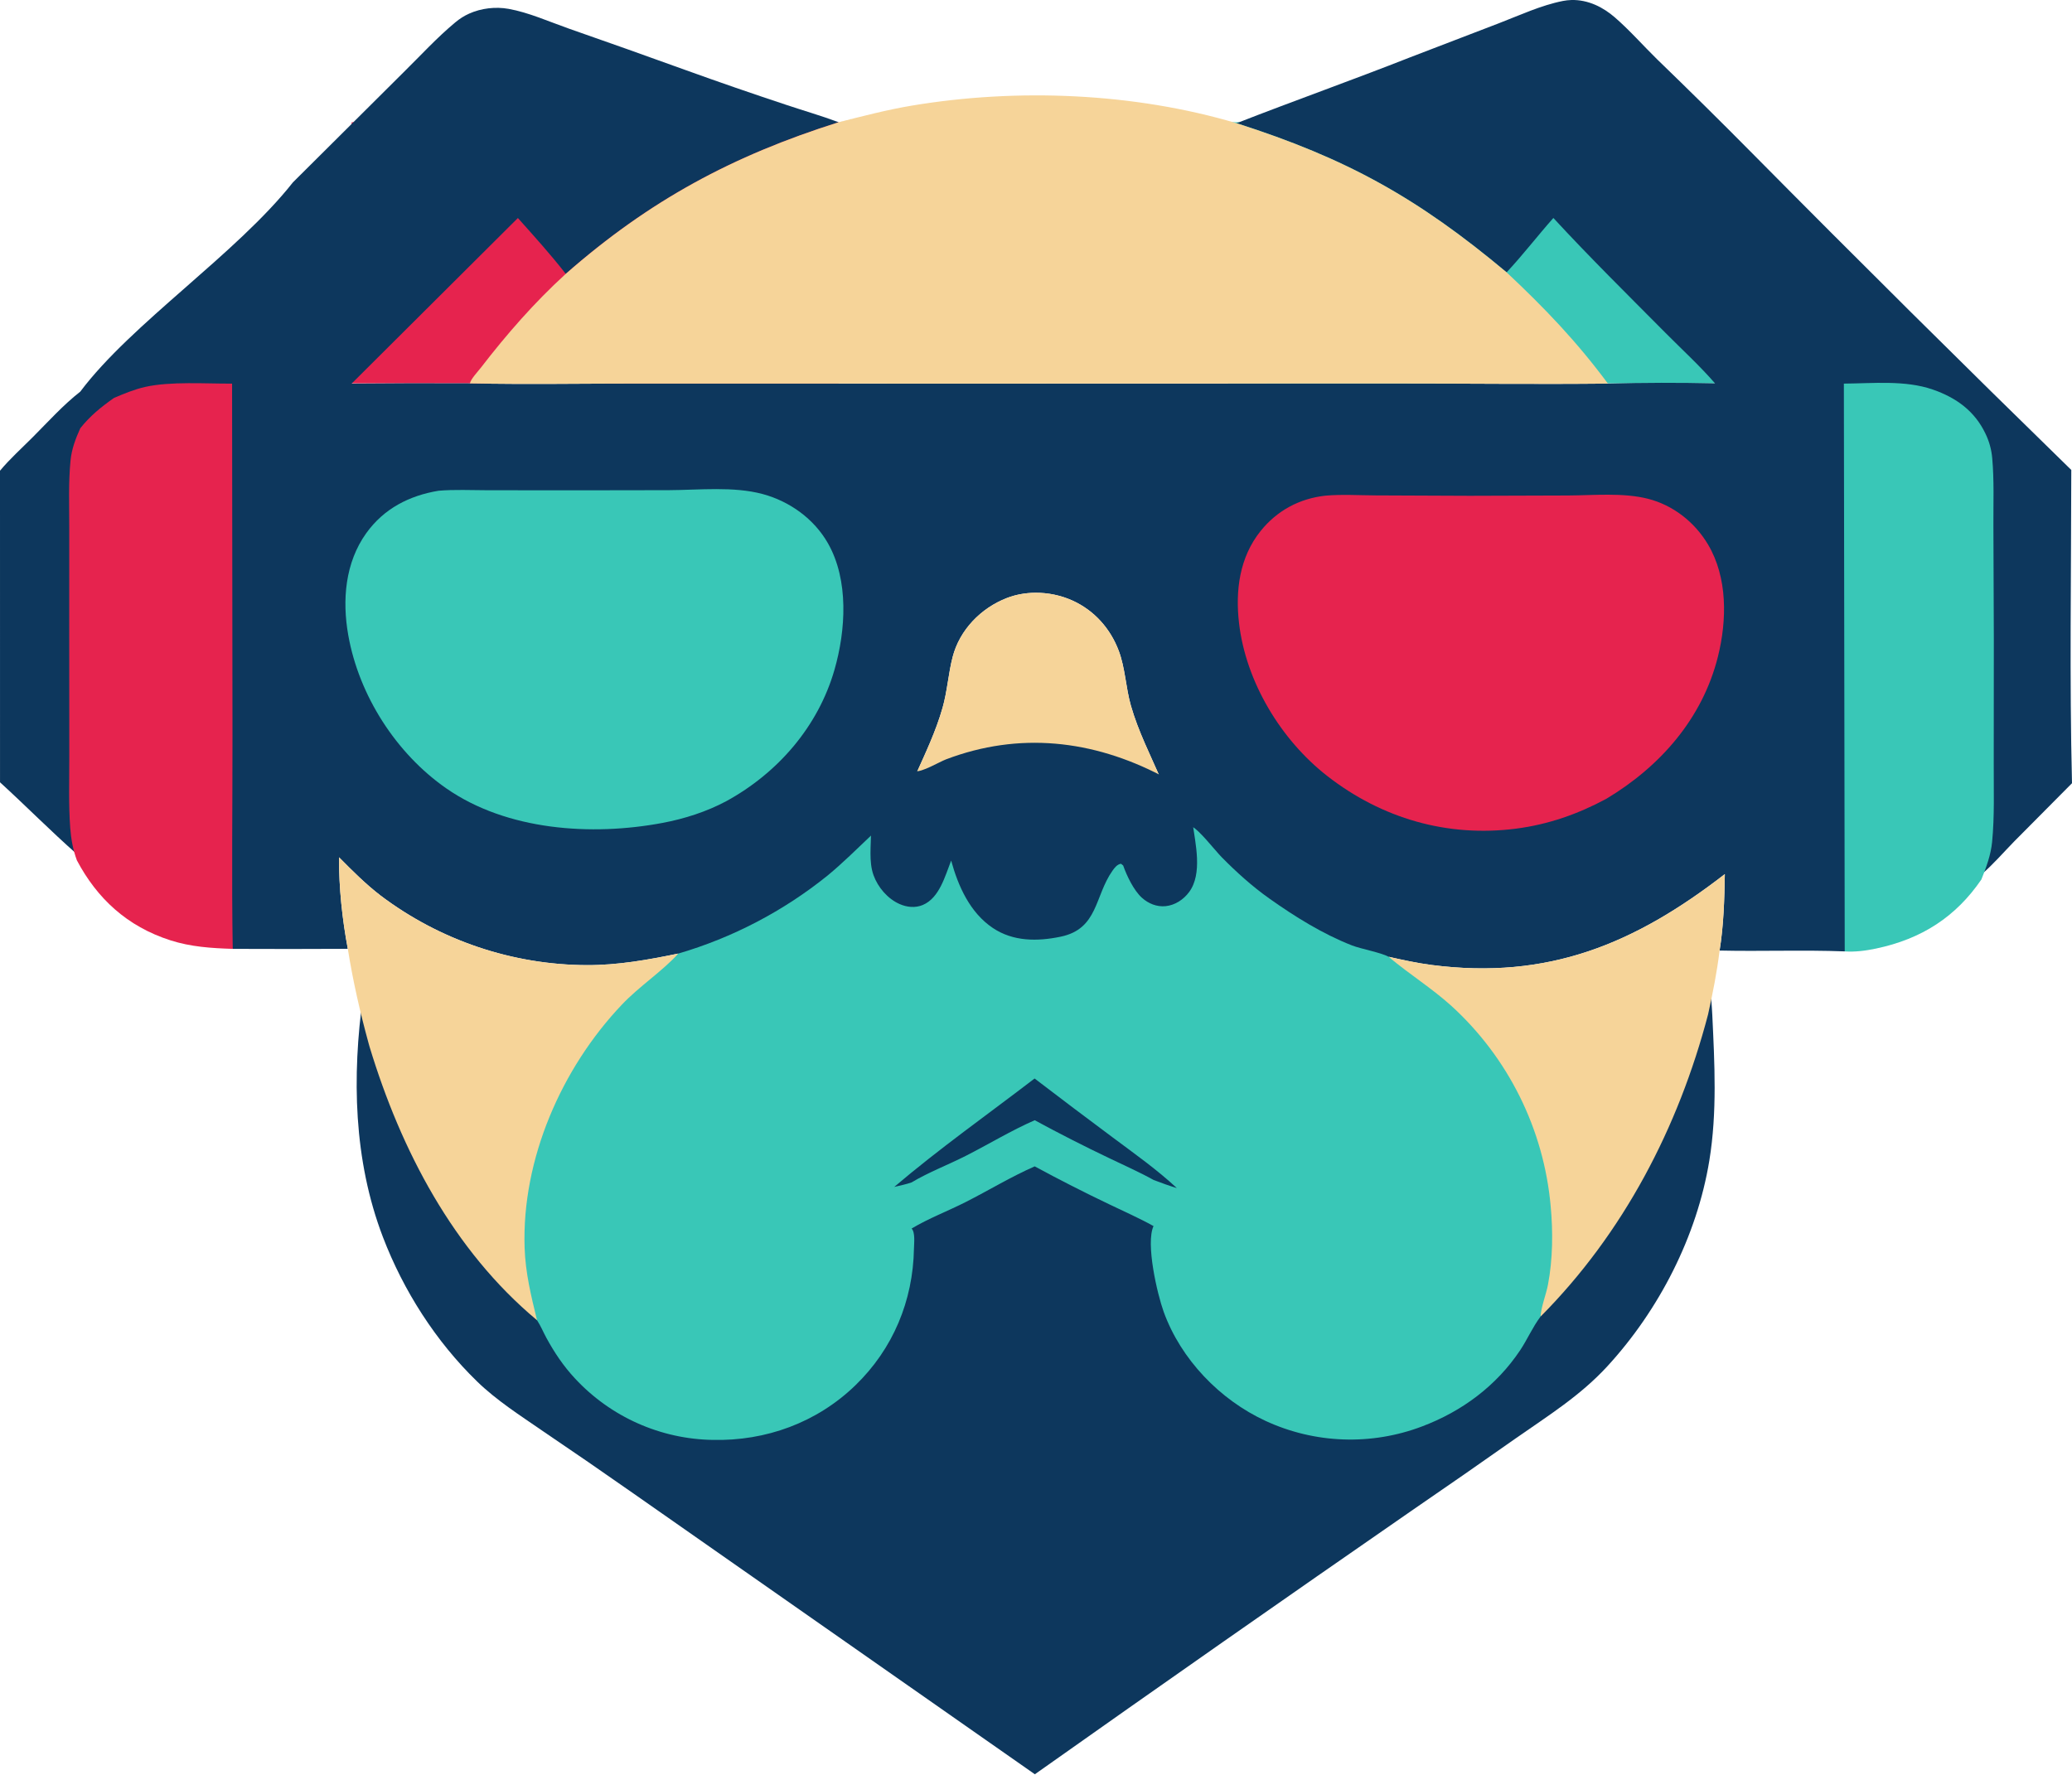
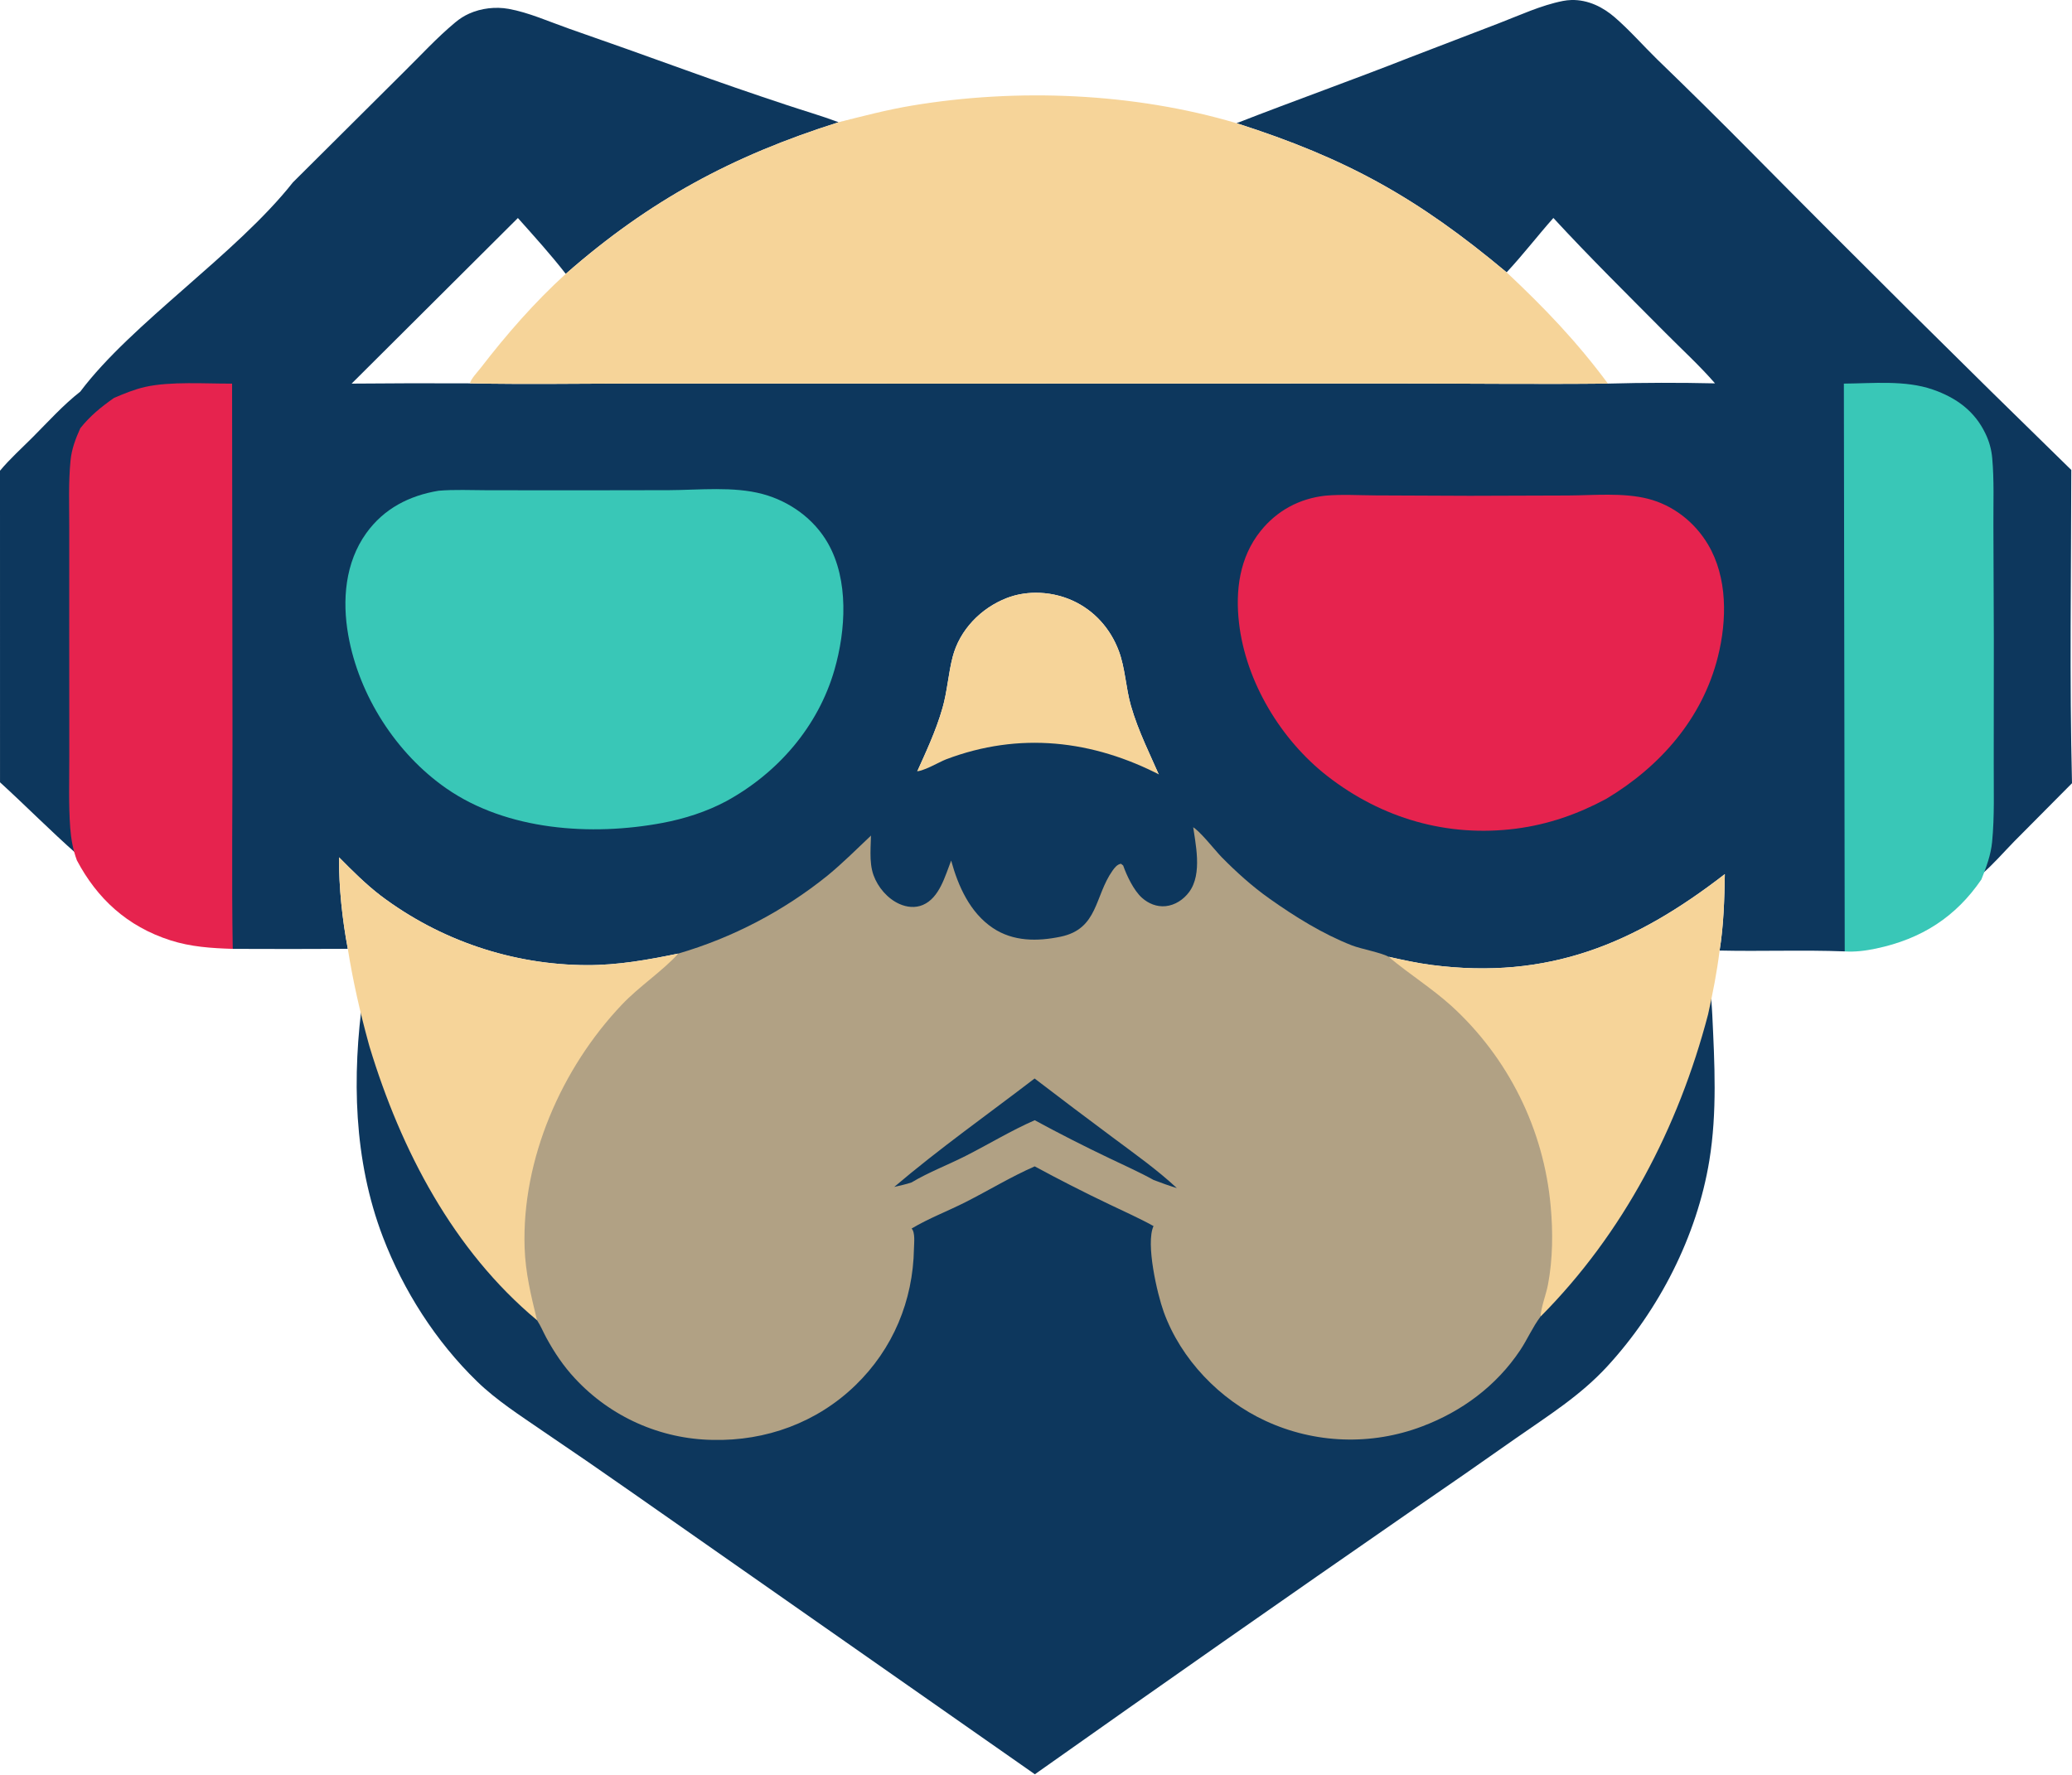
<svg xmlns="http://www.w3.org/2000/svg" width="897.951" height="769.048" version="1.1" id="svg10856">
  <defs id="defs10860" />
-   <rect style="fill:#e6234e;fill-opacity:1;stroke-width:0.799" id="rect5847" width="211.059" height="113.186" x="152.381" y="52.983" />
-   <rect style="fill:#39c7b7;fill-opacity:1;stroke-width:0.799" id="rect5847-0" width="211.059" height="113.186" x="532.191" y="52.983" />
  <path id="path10818" d="m 680.908,0.011 c -1.194,0.037 -2.393,0.17 -3.592,0.406 C 667.858,2.282 658.49,6.659 649.498,10.112 l -38.301,14.701 c -24.982,9.847 -50.298,18.826 -75.305,28.59 47.832,15.289 78.524,32.412 117.039,64.645 7.072,-7.581 13.385,-15.816 20.26,-23.57 15.697,17.012 32.247,33.338 48.553,49.771 7.165,7.221 14.847,14.239 21.506,21.92 -15.473,-0.353 -30.943,-0.32 -46.414,0.102 -6.756,-9.111 -13.59,-17.28 -20.807,-25.115 7.216,7.835 14.049,16.006 20.805,25.117 -30.537,0.313 -61.103,-0.044 -91.643,-0.043 l -186.697,0.043 -141.25,-0.027 c -24.51,-0.006 -49.081,0.415 -73.582,-0.074 v -0.002 c -17.094,-0.091 -34.187,-0.055 -51.281,0.107 l 72.061,-71.777 c 7.07,7.928 14.223,15.812 20.74,24.205 36.34,-31.881 72.28,-51.192 118.258,-65.719 5.252,-1.329 10.497,-2.682 15.768,-3.926 -5.27,1.243 -10.516,2.595 -15.768,3.924 -7.422,-2.791 -15.136,-5.003 -22.664,-7.521 -14.71,-4.869 -29.352,-9.931 -43.928,-15.189 -16.793,-6.073 -33.62,-12.052 -50.48,-17.934 -8.298,-2.918 -17.321,-6.962 -25.979,-8.504 -5.622,-1 -11.821,-0.286 -17.02,2.043 -2.269,1.017 -4.127,2.219 -6.031,3.797 -8.005,6.636 -15.208,14.556 -22.637,21.848 L 126.943,79.044 C 102.466,110.079 57.002,140.14 34.791,169.745 l -0.002,0.002 c -7.394,5.79 -13.929,13.043 -20.551,19.695 C 9.503,194.2 4.283,198.876 0,204.032 L 0.01,339.085 C 11.246,349.338 21.893,360.156 33.326,370.22 c -0.844,-2.417 -1.478,-4.915 -1.947,-7.445 0.469,2.531 1.105,5.028 1.949,7.445 -0.002,0 67.533,41.062 67.533,41.062 16.624,0.079 33.248,0.073 49.871,-0.018 -2.389,-12.683 -3.907,-26.725 -3.787,-39.66 5.727,5.79 11.43,11.513 17.893,16.502 1.597,1.207 3.219,2.381 4.863,3.523 1.644,1.142 3.311,2.251 5,3.326 1.689,1.075 3.398,2.116 5.129,3.123 1.731,1.007 3.481,1.978 5.25,2.914 1.77,0.936 3.557,1.837 5.363,2.701 1.805,0.865 3.627,1.692 5.467,2.482 1.839,0.791 3.693,1.547 5.562,2.264 1.869,0.717 3.754,1.394 5.65,2.035 1.897,0.641 3.805,1.245 5.727,1.809 1.921,0.564 3.853,1.089 5.795,1.576 1.943,0.487 3.894,0.933 5.854,1.342 1.96,0.408 3.928,0.778 5.902,1.107 1.975,0.329 3.955,0.616 5.941,0.865 1.987,0.25 3.978,0.46 5.973,0.629 1.995,0.169 3.992,0.299 5.992,0.389 2,0.089 4.002,0.138 6.004,0.146 13.464,0.038 26.521,-2.302 39.654,-5.018 -0.096,0.107 -0.19,0.213 -0.287,0.318 -6.911,7.521 -16.657,13.91 -24.121,21.764 -26.252,27.624 -43.46,67.086 -42.207,105.365 0.359,10.967 2.802,20.901 5.387,31.484 1.55,2.308 2.695,5.143 4.037,7.607 3.477,6.387 7.465,12.342 12.447,17.66 0.475,0.512 0.959,1.017 1.447,1.518 0.488,0.5 0.982,0.995 1.482,1.482 0.501,0.488 1.009,0.969 1.521,1.443 0.513,0.475 1.03,0.944 1.555,1.406 0.525,0.461 1.055,0.917 1.592,1.365 0.536,0.449 1.078,0.89 1.625,1.324 0.547,0.435 1.1,0.862 1.658,1.283 0.558,0.421 1.123,0.836 1.691,1.242 0.568,0.407 1.14,0.807 1.719,1.199 0.579,0.392 1.162,0.776 1.75,1.154 0.589,0.377 1.182,0.747 1.779,1.109 0.597,0.363 1.2,0.719 1.807,1.066 0.607,0.347 1.217,0.686 1.832,1.018 0.615,0.333 1.234,0.659 1.857,0.975 0.623,0.317 1.25,0.625 1.881,0.926 0.631,0.301 1.266,0.592 1.904,0.877 0.638,0.285 1.28,0.561 1.926,0.83 0.645,0.269 1.293,0.529 1.945,0.781 0.652,0.253 1.307,0.497 1.965,0.732 0.658,0.236 1.32,0.463 1.984,0.682 0.664,0.219 1.329,0.431 1.998,0.633 0.669,0.203 1.342,0.397 2.016,0.582 0.674,0.185 1.351,0.361 2.029,0.529 0.678,0.169 1.358,0.328 2.041,0.479 0.683,0.151 1.367,0.294 2.053,0.428 0.686,0.134 1.373,0.26 2.062,0.377 0.689,0.117 1.378,0.225 2.07,0.324 0.692,0.099 1.385,0.189 2.08,0.271 0.694,0.082 1.39,0.155 2.086,0.219 0.696,0.064 1.393,0.119 2.09,0.166 0.697,0.047 1.395,0.084 2.094,0.113 0.699,0.029 1.397,0.049 2.096,0.06 23.072,0.54 45.118,-7.498 61.787,-23.602 16.365,-15.809 25.043,-36.71 25.441,-59.303 0.041,-2.355 0.619,-7.013 -1.016,-8.709 7.285,-4.377 15.824,-7.62 23.439,-11.484 9.915,-5.031 19.749,-11.019 29.914,-15.465 10.612,5.76 21.366,11.238 32.266,16.434 6.403,3.108 13.008,5.983 19.221,9.447 -3.485,7.508 1.606,29.418 4.395,37.146 7.442,20.613 24.346,38.158 44.172,47.303 0.658,0.304 1.321,0.601 1.986,0.889 0.665,0.287 1.334,0.567 2.006,0.838 0.672,0.271 1.347,0.533 2.025,0.787 0.679,0.255 1.36,0.501 2.045,0.738 0.685,0.237 1.374,0.466 2.064,0.686 0.69,0.221 1.382,0.432 2.078,0.635 0.696,0.203 1.394,0.398 2.094,0.584 0.701,0.185 1.404,0.363 2.109,0.531 0.705,0.168 1.412,0.327 2.121,0.479 0.709,0.151 1.42,0.293 2.133,0.426 0.713,0.133 1.425,0.258 2.141,0.373 0.715,0.115 1.432,0.222 2.15,0.32 0.719,0.097 1.438,0.186 2.158,0.266 0.721,0.079 1.442,0.151 2.164,0.213 0.722,0.062 1.446,0.114 2.17,0.158 0.723,0.043 1.446,0.077 2.17,0.104 0.725,0.026 1.449,0.043 2.174,0.051 0.725,0.008 1.449,0.008 2.174,-0.002 0.725,-0.01 1.449,-0.029 2.174,-0.057 0.724,-0.028 1.449,-0.065 2.172,-0.111 0.723,-0.046 1.446,-0.102 2.168,-0.166 0.722,-0.064 1.442,-0.137 2.162,-0.219 0.72,-0.082 1.44,-0.172 2.158,-0.271 0.718,-0.1 1.435,-0.209 2.15,-0.326 0.715,-0.118 1.429,-0.244 2.141,-0.379 0.712,-0.135 1.421,-0.28 2.129,-0.434 0.709,-0.153 1.416,-0.312 2.121,-0.482 0.705,-0.171 1.407,-0.351 2.107,-0.539 0.7,-0.188 1.396,-0.385 2.092,-0.59 0.695,-0.205 1.388,-0.418 2.078,-0.641 0.69,-0.222 1.377,-0.454 2.061,-0.693 0.684,-0.24 1.365,-0.486 2.043,-0.742 17.326,-6.515 32.248,-17.566 42.586,-33.031 3.13,-4.681 5.456,-10.145 8.832,-14.588 0.303,-4.416 2.397,-9.434 3.248,-13.91 2.084,-10.956 2.192,-22.92 1.158,-33.992 -0.092,-1.031 -0.196,-2.059 -0.312,-3.088 -0.116,-1.028 -0.245,-2.055 -0.385,-3.08 -0.14,-1.026 -0.291,-2.051 -0.455,-3.072 -0.164,-1.022 -0.34,-2.041 -0.527,-3.059 -0.187,-1.017 -0.386,-2.034 -0.598,-3.047 -0.211,-1.013 -0.434,-2.023 -0.668,-3.031 -0.235,-1.008 -0.482,-2.014 -0.74,-3.016 -0.258,-1.003 -0.527,-2.001 -0.809,-2.996 -0.281,-0.996 -0.573,-1.989 -0.877,-2.979 -0.305,-0.989 -0.621,-1.975 -0.947,-2.957 -0.327,-0.982 -0.666,-1.96 -1.016,-2.934 -0.35,-0.974 -0.712,-1.945 -1.084,-2.91 -0.373,-0.965 -0.756,-1.926 -1.15,-2.883 -0.395,-0.957 -0.8,-1.908 -1.217,-2.855 -0.417,-0.947 -0.846,-1.891 -1.285,-2.828 -0.439,-0.937 -0.888,-1.868 -1.348,-2.795 -0.461,-0.927 -0.932,-1.848 -1.414,-2.764 -0.481,-0.916 -0.973,-1.828 -1.477,-2.732 -0.503,-0.905 -1.017,-1.803 -1.541,-2.695 -0.524,-0.892 -1.058,-1.778 -1.602,-2.658 -0.545,-0.881 -1.099,-1.754 -1.664,-2.621 -0.565,-0.867 -1.14,-1.728 -1.725,-2.582 -0.585,-0.854 -1.179,-1.701 -1.783,-2.541 -0.605,-0.84 -1.218,-1.672 -1.842,-2.498 -0.624,-0.826 -1.258,-1.644 -1.9,-2.455 -0.643,-0.811 -1.296,-1.616 -1.957,-2.412 -0.661,-0.796 -1.332,-1.583 -2.012,-2.363 -0.679,-0.781 -1.368,-1.552 -2.066,-2.316 -0.697,-0.765 -1.404,-1.522 -2.119,-2.27 -0.715,-0.748 -1.439,-1.488 -2.172,-2.219 -0.733,-0.731 -1.473,-1.454 -2.223,-2.168 -0.749,-0.714 -1.506,-1.419 -2.271,-2.115 -8.479,-7.607 -18.028,-13.591 -26.697,-20.832 l -0.363,-0.309 c 6.207,1.395 12.344,2.747 18.664,3.564 50.566,6.535 88.063,-9.193 127.061,-39.385 -0.179,10.987 -0.519,22.27 -2.271,33.133 18.054,0.412 36.196,-0.332 54.229,0.359 l 59.215,-33.316 c 5.052,-4.288 9.58,-9.588 14.229,-14.338 l 25.053,-25.238 c -1.11,-45.184 -0.343,-90.576 -0.307,-135.779 -46.407,-45.27 -92.415,-90.941 -138.023,-137.016 -13.679,-13.827 -27.513,-27.5 -41.5,-41.016 -6.093,-5.968 -11.88,-12.583 -18.322,-18.162 -2.505,-2.17 -5.367,-4.079 -8.414,-5.398 -3.361,-1.456 -6.896,-2.214 -10.477,-2.104 z M 29.998,264.243 c 0.03,63.944 0.031,63.944 -0.002,0 0.015,-53.698 0.015,-53.698 0.002,0 z m 418.748,-7.312 c 5.502,-0.033 11.036,1.127 15.969,3.35 9.479,4.269 16.511,12.156 20.141,21.861 2.805,7.499 3.026,15.962 5.234,23.686 3.239,11.333 8.556,21.572 13.156,32.348 -29.71,-15.458 -61.536,-19.083 -93.254,-7.037 -2.944,1.118 -10.573,5.716 -13.334,5.109 4.334,-9.663 8.935,-19.273 11.834,-29.49 2.058,-7.251 2.489,-14.763 4.359,-22.002 3.025,-11.71 12.238,-21.167 23.414,-25.516 3.941,-1.533 8.201,-2.283 12.48,-2.309 z" style="fill:#0d375d;fill-opacity:1" />
  <path fill="#0d375d" d="m 740.227,399.727 c 1.151,4.865 0.985,10.093 1.067,15.075 -0.915,7.991 0.382,16.997 0.765,25.049 1.003,21.067 2.141,42.276 -1.276,63.183 -5.356,32.775 -21.796,64.827 -44.252,89.231 -11.699,12.714 -25.558,21.327 -39.544,31.105 q -22.599,15.923 -45.404,31.548 -81.843,56.649 -163.103,114.13 l -173.769,-121.581 q -19.714,-13.824 -39.662,-27.31 c -9.704,-6.695 -19.834,-13.15 -28.317,-21.391 -17.868,-17.357 -31.886,-39.309 -40.772,-62.534 -12.779,-33.402 -13.463,-69.646 -8.599,-104.648 0.684,-4.921 0.863,-13.396 2.827,-17.777 13.542,44.621 36.214,88.163 72.549,118.447 1.55,2.308 2.695,5.143 4.037,7.607 3.477,6.387 7.465,12.342 12.447,17.66 q 0.713,0.768 1.446,1.519 0.732,0.75 1.483,1.481 0.752,0.732 1.521,1.444 0.769,0.713 1.556,1.406 0.787,0.692 1.592,1.365 0.804,0.673 1.625,1.325 0.821,0.652 1.658,1.284 0.837,0.631 1.69,1.241 0.852,0.61 1.72,1.199 0.868,0.588 1.75,1.155 0.883,0.566 1.779,1.11 0.896,0.544 1.806,1.065 0.91,0.521 1.833,1.019 0.922,0.499 1.857,0.973 0.935,0.475 1.881,0.926 0.947,0.451 1.905,0.878 0.957,0.427 1.925,0.83 0.968,0.403 1.946,0.781 0.978,0.379 1.965,0.732 0.987,0.354 1.983,0.682 0.996,0.329 1.999,0.632 1.004,0.304 2.015,0.582 1.011,0.278 2.029,0.53 1.017,0.253 2.041,0.479 1.024,0.227 2.053,0.428 1.029,0.201 2.063,0.376 1.033,0.175 2.071,0.324 1.038,0.148 2.08,0.271 1.041,0.123 2.085,0.219 1.044,0.096 2.09,0.166 1.046,0.07 2.094,0.114 1.048,0.044 2.096,0.061 c 23.072,0.54 45.118,-7.498 61.787,-23.602 16.365,-15.809 25.042,-36.709 25.44,-59.302 0.041,-2.355 0.62,-7.014 -1.015,-8.71 7.285,-4.377 15.824,-7.621 23.439,-11.485 9.915,-5.031 19.749,-11.018 29.914,-15.464 q 15.918,8.64 32.267,16.434 c 6.403,3.108 13.008,5.983 19.221,9.447 -3.485,7.508 1.605,29.419 4.394,37.147 7.442,20.613 24.346,38.157 44.172,47.302 q 0.987,0.456 1.985,0.888 0.998,0.431 2.006,0.838 1.008,0.407 2.026,0.788 1.018,0.382 2.046,0.738 1.027,0.356 2.063,0.686 1.035,0.331 2.079,0.635 1.044,0.305 2.095,0.584 1.05,0.278 2.108,0.531 1.057,0.252 2.121,0.479 1.063,0.226 2.132,0.425 1.069,0.2 2.142,0.373 1.073,0.173 2.15,0.32 1.078,0.146 2.158,0.266 1.081,0.119 2.164,0.212 1.083,0.093 2.169,0.159 1.085,0.065 2.171,0.104 1.087,0.039 2.174,0.051 1.087,0.012 2.174,-0.003 1.087,-0.015 2.174,-0.057 1.086,-0.042 2.171,-0.111 1.085,-0.069 2.168,-0.165 1.083,-0.096 2.163,-0.219 1.08,-0.123 2.157,-0.272 1.077,-0.15 2.15,-0.326 1.073,-0.177 2.141,-0.38 1.068,-0.202 2.131,-0.432 1.062,-0.229 2.119,-0.484 1.057,-0.256 2.107,-0.538 1.05,-0.282 2.093,-0.589 1.042,-0.308 2.077,-0.642 1.035,-0.333 2.061,-0.692 1.026,-0.36 2.043,-0.744 c 17.326,-6.515 32.249,-17.566 42.587,-33.031 3.13,-4.681 5.456,-10.145 8.832,-14.588 35.957,-36.153 59.765,-81.952 72.613,-130.962 z" id="path10822" />
  <path fill="#f6d499" d="m 396.659,336.247 c 4.334,-9.663 8.934,-19.273 11.833,-29.49 2.058,-7.251 2.49,-14.764 4.36,-22.003 3.025,-11.71 12.238,-21.167 23.414,-25.516 9.007,-3.505 19.681,-2.909 28.45,1.042 9.479,4.269 16.509,12.156 20.139,21.861 2.805,7.499 3.027,15.962 5.235,23.686 3.239,11.333 8.557,21.572 13.157,32.348 -29.71,-15.458 -61.537,-19.083 -93.255,-7.037 -2.944,1.118 -10.572,5.716 -13.333,5.109 z" id="path10830" />
  <path fill="#f6d499" d="m 747.498,378.886 c -0.179,10.987 -0.519,22.269 -2.271,33.132 -1.139,9.355 -2.96,18.513 -5,27.708 -12.848,49.01 -36.656,94.809 -72.613,130.962 0,0 -42.296,-107.856 -65.476,-155.673 l -0.365,-0.31 c 6.207,1.395 12.344,2.748 18.664,3.565 50.566,6.535 88.063,-9.192 127.061,-39.384 z" id="path10832" />
  <path fill="#f6d499" d="m 146.946,371.603 c 5.727,5.79 11.43,11.513 17.893,16.502 1.597,1.207 3.218,2.382 4.862,3.525 1.644,1.142 3.311,2.251 5,3.326 1.689,1.075 3.398,2.116 5.129,3.123 1.731,1.007 3.481,1.978 5.25,2.914 1.77,0.936 3.558,1.836 5.364,2.701 1.805,0.865 3.628,1.692 5.467,2.483 1.839,0.791 3.694,1.545 5.563,2.262 1.869,0.717 3.752,1.395 5.649,2.036 1.897,0.641 3.806,1.244 5.727,1.808 1.921,0.564 3.852,1.089 5.794,1.576 1.943,0.487 3.894,0.934 5.854,1.343 1.96,0.408 3.927,0.777 5.902,1.106 1.975,0.329 3.955,0.618 5.942,0.867 1.987,0.25 3.977,0.46 5.972,0.629 1.995,0.169 3.993,0.299 5.993,0.388 2,0.089 4.001,0.138 6.003,0.147 13.464,0.038 26.523,-2.303 39.656,-5.019 -0.096,0.107 -0.19,0.215 -0.287,0.32 0,0 -60.942,158.614 -60.942,158.613 -36.335,-30.284 -59.007,-73.826 -72.549,-118.447 l -0.422,-1.492 c -3.742,-13.631 -6.813,-27.085 -9.034,-41.05 -2.389,-12.683 -3.906,-26.726 -3.786,-39.661 z" id="path10834" />
  <path fill="#f6d499" d="m 363.439,52.983 c 10.503,-2.657 20.985,-5.408 31.68,-7.198 45.704,-7.648 96.229,-5.606 140.773,7.617 47.832,15.289 78.524,32.412 117.039,64.645 16.567,15.543 30.391,30 43.903,48.223 -30.537,0.313 -61.104,-0.043 -91.644,-0.042 l -186.697,0.043 -141.25,-0.027 c -24.51,-0.006 -49.08,0.414 -73.581,-0.075 0.305,-1.811 3.511,-5.205 4.715,-6.767 11.21,-14.545 23.229,-28.314 36.803,-40.699 36.34,-31.882 72.281,-51.193 118.259,-65.72 z" id="path10840" />
  <path fill="#e6234e" d="m 799.085,166.276 c 12.567,-0.092 26.542,-1.587 38.525,2.568 10.385,3.602 18.196,9.449 22.787,19.007 q 0.62,1.268 1.12,2.582 0.499,1.314 0.873,2.664 0.375,1.35 0.621,2.724 0.247,1.376 0.364,2.765 c 0.866,9.566 0.473,19.444 0.514,29.052 l 0.185,49.341 -0.04,54.174 c -0.04,11.211 0.383,22.636 -0.707,33.806 -0.555,5.685 -2.524,10.954 -4.658,16.267 -11.016,16.085 -25.724,25.752 -45.758,29.946 -4.415,0.924 -8.924,1.509 -13.456,1.213 z" id="path10836" style="stroke-width:0.967;fill:#39c7b7;fill-opacity:1" />
  <path fill="#e6234e" d="m 49.403,172.478 c 4.431,-1.876 8.772,-3.699 13.523,-4.77 10.947,-2.467 26.154,-1.357 37.65,-1.431 l 0.181,152.592 c 0.023,30.79 -0.398,61.631 0.104,92.414 -9.308,-0.302 -18.105,-0.859 -26.985,-3.7 -18.856,-6.031 -31.842,-18.221 -40.548,-34.662 -1.688,-4.517 -2.544,-9.334 -2.896,-14.098 -0.756,-10.237 -0.38,-20.734 -0.406,-31 l -0.028,-53.91 0.012,-45.284 c 0.005,-9.641 -0.389,-19.464 0.561,-29.07 0.489,-4.948 2.168,-9.374 4.22,-13.927 4.208,-5.32 8.985,-9.194 14.613,-13.155 z" id="path10838" style="stroke-width:0.967;stroke:none" />
  <path fill="#0d375d" d="m 574.436,214.84 c 7.069,-0.623 14.559,-0.145 21.67,-0.111 l 40.892,0.174 42.586,-0.136 c 11.088,-0.058 23.705,-1.307 34.488,1.395 10.963,2.748 20.343,10.119 26.104,19.787 8.579,14.393 8.271,32.948 4.311,48.744 -6.708,26.758 -25.02,47.561 -48.277,61.499 -12.313,6.657 -25.24,11.177 -39.154,12.975 -29.766,3.85 -58.235,-4.415 -81.83,-22.796 -20.108,-15.664 -35.332,-40.842 -38.266,-66.323 -1.624,-14.117 0.207,-28.465 9.328,-39.852 7.12,-8.888 16.882,-14.125 28.146,-15.357 z" id="path10844" style="fill:#e6234e;fill-opacity:1;stroke-width:1.155" />
  <path fill="#0d375d" d="m 190.036,212.714 c 6.912,-0.602 14.164,-0.227 21.105,-0.223 l 39.229,0.035 39.503,-0.064 c 13.065,-0.067 28.047,-1.727 40.694,1.692 11.68,3.157 22.218,10.738 28.24,21.318 9.127,16.035 7.756,37.779 2.815,54.904 -7.094,24.595 -24.545,44.667 -46.828,56.868 -8.553,4.585 -18.182,7.661 -27.699,9.447 -30.774,5.78 -67.422,3.308 -93.698,-14.984 -21.759,-15.147 -37.836,-40.265 -42.47,-66.399 -2.685,-15.147 -1.38,-31.41 7.807,-44.219 7.621,-10.625 18.6,-16.262 31.302,-18.376 z" id="path10848" style="fill:#39c7b7;fill-opacity:1;stroke-width:1.192" />
-   <path fill="#39c7b7" d="m 396.659,336.248 c 2.761,0.607 10.389,-3.991 13.333,-5.109 31.718,-12.046 63.545,-8.421 93.255,7.037 3.505,4.086 11.959,15.504 13.533,20.272 2.662,1.029 10.008,10.397 12.681,13.112 6.335,6.436 13.233,12.659 20.614,17.888 11.071,7.843 23.107,15.36 35.774,20.317 4.009,1.569 12.839,3.155 15.924,4.941 l 0.365,0.31 c 8.669,7.241 18.217,13.225 26.696,20.832 q 1.148,1.044 2.272,2.115 1.124,1.071 2.223,2.168 1.099,1.096 2.172,2.218 1.073,1.122 2.119,2.269 1.047,1.146 2.066,2.317 1.02,1.17 2.012,2.364 0.992,1.194 1.957,2.411 0.964,1.216 1.9,2.455 0.935,1.239 1.842,2.499 0.906,1.26 1.784,2.541 0.877,1.281 1.724,2.581 0.847,1.301 1.664,2.622 0.816,1.32 1.602,2.658 0.786,1.339 1.54,2.696 0.755,1.357 1.477,2.731 0.723,1.373 1.414,2.764 0.69,1.39 1.348,2.796 0.658,1.406 1.284,2.827 0.625,1.421 1.217,2.856 0.592,1.435 1.151,2.883 0.558,1.448 1.083,2.909 0.525,1.461 1.016,2.934 0.49,1.473 0.947,2.957 0.456,1.484 0.878,2.978 0.422,1.493 0.809,2.997 0.387,1.503 0.739,3.015 0.351,1.512 0.668,3.032 0.317,1.52 0.598,3.046 0.281,1.527 0.527,3.06 0.246,1.532 0.456,3.071 0.21,1.538 0.384,3.08 0.175,1.543 0.313,3.089 c 1.034,11.072 0.925,23.036 -1.159,33.992 -0.851,4.476 -2.944,9.494 -3.247,13.91 -3.376,4.443 -5.702,9.907 -8.832,14.588 -10.338,15.465 -25.261,26.516 -42.587,33.031 q -1.017,0.384 -2.043,0.744 -1.026,0.359 -2.061,0.692 -1.035,0.334 -2.077,0.642 -1.043,0.307 -2.093,0.589 -1.05,0.282 -2.107,0.538 -1.057,0.255 -2.12,0.484 -1.062,0.23 -2.13,0.433 -1.068,0.202 -2.141,0.379 -1.073,0.176 -2.15,0.326 -1.077,0.149 -2.157,0.272 -1.08,0.123 -2.163,0.219 -1.083,0.096 -2.168,0.165 -1.085,0.069 -2.171,0.111 -1.087,0.042 -2.174,0.057 -1.087,0.015 -2.174,0.003 -1.087,-0.012 -2.174,-0.051 -1.086,-0.039 -2.171,-0.104 -1.086,-0.066 -2.169,-0.159 -1.083,-0.093 -2.164,-0.212 -1.08,-0.12 -2.158,-0.266 -1.077,-0.147 -2.15,-0.32 -1.073,-0.173 -2.142,-0.373 -1.069,-0.199 -2.132,-0.425 -1.064,-0.227 -2.121,-0.479 -1.058,-0.253 -2.109,-0.531 -1.05,-0.279 -2.094,-0.584 -1.044,-0.304 -2.079,-0.635 -1.036,-0.33 -2.063,-0.686 -1.028,-0.356 -2.046,-0.738 -1.018,-0.381 -2.026,-0.788 -1.008,-0.407 -2.006,-0.838 -0.998,-0.432 -1.985,-0.888 c -19.826,-9.145 -36.73,-26.689 -44.172,-47.302 -2.789,-7.728 -7.879,-29.639 -4.394,-37.147 -6.213,-3.464 -12.818,-6.339 -19.221,-9.447 q -16.349,-7.794 -32.267,-16.434 c -10.165,4.446 -19.999,10.433 -29.914,15.464 -7.615,3.864 -16.154,7.108 -23.439,11.485 1.635,1.696 1.056,6.355 1.015,8.71 -0.398,22.593 -9.075,43.493 -25.44,59.302 -16.669,16.104 -38.715,24.142 -61.787,23.602 q -1.048,-0.017 -2.096,-0.061 -1.048,-0.044 -2.094,-0.114 -1.046,-0.07 -2.09,-0.166 -1.044,-0.096 -2.085,-0.219 -1.042,-0.123 -2.08,-0.271 -1.038,-0.149 -2.071,-0.324 -1.034,-0.175 -2.063,-0.376 -1.029,-0.201 -2.053,-0.428 -1.024,-0.226 -2.041,-0.479 -1.018,-0.252 -2.029,-0.53 -1.011,-0.278 -2.015,-0.582 -1.003,-0.303 -1.999,-0.632 -0.996,-0.328 -1.983,-0.682 -0.987,-0.353 -1.965,-0.732 -0.978,-0.378 -1.946,-0.781 -0.968,-0.403 -1.925,-0.83 -0.958,-0.427 -1.905,-0.878 -0.946,-0.451 -1.881,-0.926 -0.935,-0.474 -1.857,-0.973 -0.923,-0.498 -1.833,-1.019 -0.91,-0.521 -1.806,-1.065 -0.896,-0.544 -1.779,-1.11 -0.882,-0.567 -1.75,-1.155 -0.868,-0.589 -1.72,-1.199 -0.853,-0.61 -1.69,-1.241 -0.837,-0.632 -1.658,-1.284 -0.821,-0.652 -1.625,-1.325 -0.805,-0.673 -1.592,-1.365 -0.787,-0.693 -1.556,-1.406 -0.769,-0.712 -1.521,-1.444 -0.751,-0.731 -1.483,-1.481 -0.733,-0.751 -1.446,-1.519 c -4.982,-5.318 -8.97,-11.273 -12.447,-17.66 -1.342,-2.464 -2.487,-5.299 -4.037,-7.607 -2.585,-10.583 -5.028,-20.518 -5.387,-31.485 -1.253,-38.279 15.955,-77.742 42.207,-105.366 7.464,-7.854 17.211,-14.241 24.122,-21.762 0.097,-0.105 0.191,-0.213 0.287,-0.32 q 4.404,-1.292 8.74,-2.798 4.336,-1.506 8.592,-3.224 4.257,-1.717 8.424,-3.641 4.167,-1.924 8.234,-4.051 4.068,-2.126 8.026,-4.45 3.959,-2.323 7.798,-4.838 3.84,-2.515 7.551,-5.215 3.712,-2.701 7.286,-5.58 c 6.569,-5.398 12.663,-11.495 18.842,-17.335 0.144,-0.306 0.285,-0.615 0.434,-0.919 0.709,-1.441 17.442,-24.425 17.835,-24.689 0.273,-0.184 0.62,-0.222 0.931,-0.333 z" id="path10850" style="fill:#39c7b7;fill-opacity:1" />
+   <path fill="#39c7b7" d="m 396.659,336.248 c 2.761,0.607 10.389,-3.991 13.333,-5.109 31.718,-12.046 63.545,-8.421 93.255,7.037 3.505,4.086 11.959,15.504 13.533,20.272 2.662,1.029 10.008,10.397 12.681,13.112 6.335,6.436 13.233,12.659 20.614,17.888 11.071,7.843 23.107,15.36 35.774,20.317 4.009,1.569 12.839,3.155 15.924,4.941 l 0.365,0.31 c 8.669,7.241 18.217,13.225 26.696,20.832 q 1.148,1.044 2.272,2.115 1.124,1.071 2.223,2.168 1.099,1.096 2.172,2.218 1.073,1.122 2.119,2.269 1.047,1.146 2.066,2.317 1.02,1.17 2.012,2.364 0.992,1.194 1.957,2.411 0.964,1.216 1.9,2.455 0.935,1.239 1.842,2.499 0.906,1.26 1.784,2.541 0.877,1.281 1.724,2.581 0.847,1.301 1.664,2.622 0.816,1.32 1.602,2.658 0.786,1.339 1.54,2.696 0.755,1.357 1.477,2.731 0.723,1.373 1.414,2.764 0.69,1.39 1.348,2.796 0.658,1.406 1.284,2.827 0.625,1.421 1.217,2.856 0.592,1.435 1.151,2.883 0.558,1.448 1.083,2.909 0.525,1.461 1.016,2.934 0.49,1.473 0.947,2.957 0.456,1.484 0.878,2.978 0.422,1.493 0.809,2.997 0.387,1.503 0.739,3.015 0.351,1.512 0.668,3.032 0.317,1.52 0.598,3.046 0.281,1.527 0.527,3.06 0.246,1.532 0.456,3.071 0.21,1.538 0.384,3.08 0.175,1.543 0.313,3.089 c 1.034,11.072 0.925,23.036 -1.159,33.992 -0.851,4.476 -2.944,9.494 -3.247,13.91 -3.376,4.443 -5.702,9.907 -8.832,14.588 -10.338,15.465 -25.261,26.516 -42.587,33.031 q -1.017,0.384 -2.043,0.744 -1.026,0.359 -2.061,0.692 -1.035,0.334 -2.077,0.642 -1.043,0.307 -2.093,0.589 -1.05,0.282 -2.107,0.538 -1.057,0.255 -2.12,0.484 -1.062,0.23 -2.13,0.433 -1.068,0.202 -2.141,0.379 -1.073,0.176 -2.15,0.326 -1.077,0.149 -2.157,0.272 -1.08,0.123 -2.163,0.219 -1.083,0.096 -2.168,0.165 -1.085,0.069 -2.171,0.111 -1.087,0.042 -2.174,0.057 -1.087,0.015 -2.174,0.003 -1.087,-0.012 -2.174,-0.051 -1.086,-0.039 -2.171,-0.104 -1.086,-0.066 -2.169,-0.159 -1.083,-0.093 -2.164,-0.212 -1.08,-0.12 -2.158,-0.266 -1.077,-0.147 -2.15,-0.32 -1.073,-0.173 -2.142,-0.373 -1.069,-0.199 -2.132,-0.425 -1.064,-0.227 -2.121,-0.479 -1.058,-0.253 -2.109,-0.531 -1.05,-0.279 -2.094,-0.584 -1.044,-0.304 -2.079,-0.635 -1.036,-0.33 -2.063,-0.686 -1.028,-0.356 -2.046,-0.738 -1.018,-0.381 -2.026,-0.788 -1.008,-0.407 -2.006,-0.838 -0.998,-0.432 -1.985,-0.888 c -19.826,-9.145 -36.73,-26.689 -44.172,-47.302 -2.789,-7.728 -7.879,-29.639 -4.394,-37.147 -6.213,-3.464 -12.818,-6.339 -19.221,-9.447 q -16.349,-7.794 -32.267,-16.434 c -10.165,4.446 -19.999,10.433 -29.914,15.464 -7.615,3.864 -16.154,7.108 -23.439,11.485 1.635,1.696 1.056,6.355 1.015,8.71 -0.398,22.593 -9.075,43.493 -25.44,59.302 -16.669,16.104 -38.715,24.142 -61.787,23.602 q -1.048,-0.017 -2.096,-0.061 -1.048,-0.044 -2.094,-0.114 -1.046,-0.07 -2.09,-0.166 -1.044,-0.096 -2.085,-0.219 -1.042,-0.123 -2.08,-0.271 -1.038,-0.149 -2.071,-0.324 -1.034,-0.175 -2.063,-0.376 -1.029,-0.201 -2.053,-0.428 -1.024,-0.226 -2.041,-0.479 -1.018,-0.252 -2.029,-0.53 -1.011,-0.278 -2.015,-0.582 -1.003,-0.303 -1.999,-0.632 -0.996,-0.328 -1.983,-0.682 -0.987,-0.353 -1.965,-0.732 -0.978,-0.378 -1.946,-0.781 -0.968,-0.403 -1.925,-0.83 -0.958,-0.427 -1.905,-0.878 -0.946,-0.451 -1.881,-0.926 -0.935,-0.474 -1.857,-0.973 -0.923,-0.498 -1.833,-1.019 -0.91,-0.521 -1.806,-1.065 -0.896,-0.544 -1.779,-1.11 -0.882,-0.567 -1.75,-1.155 -0.868,-0.589 -1.72,-1.199 -0.853,-0.61 -1.69,-1.241 -0.837,-0.632 -1.658,-1.284 -0.821,-0.652 -1.625,-1.325 -0.805,-0.673 -1.592,-1.365 -0.787,-0.693 -1.556,-1.406 -0.769,-0.712 -1.521,-1.444 -0.751,-0.731 -1.483,-1.481 -0.733,-0.751 -1.446,-1.519 c -4.982,-5.318 -8.97,-11.273 -12.447,-17.66 -1.342,-2.464 -2.487,-5.299 -4.037,-7.607 -2.585,-10.583 -5.028,-20.518 -5.387,-31.485 -1.253,-38.279 15.955,-77.742 42.207,-105.366 7.464,-7.854 17.211,-14.241 24.122,-21.762 0.097,-0.105 0.191,-0.213 0.287,-0.32 q 4.404,-1.292 8.74,-2.798 4.336,-1.506 8.592,-3.224 4.257,-1.717 8.424,-3.641 4.167,-1.924 8.234,-4.051 4.068,-2.126 8.026,-4.45 3.959,-2.323 7.798,-4.838 3.84,-2.515 7.551,-5.215 3.712,-2.701 7.286,-5.58 c 6.569,-5.398 12.663,-11.495 18.842,-17.335 0.144,-0.306 0.285,-0.615 0.434,-0.919 0.709,-1.441 17.442,-24.425 17.835,-24.689 0.273,-0.184 0.62,-0.222 0.931,-0.333 z" id="path10850" style="fill:#b1a184;fill-opacity:1" />
  <path fill="#0d375d" d="m 448.366,467.467 c 11.233,8.602 22.526,17.123 33.88,25.564 9.409,7.026 19.167,13.919 27.767,21.928 -3.433,-1.026 -6.757,-2.243 -10.102,-3.523 -6.213,-3.464 -12.818,-6.339 -19.221,-9.447 -10.899,-5.196 -21.655,-10.674 -32.267,-16.434 -10.165,4.446 -19.999,10.433 -29.914,15.464 -7.615,3.864 -16.154,7.108 -23.439,11.485 -2.426,0.855 -5.032,1.354 -7.532,1.963 19.449,-16.543 40.563,-31.465 60.828,-47 z" id="path10852" />
  <path fill="#0d375d" d="m 396.659,334.248 c 2.761,0.607 10.389,-3.991 13.333,-5.109 31.718,-12.046 63.545,-8.421 93.255,7.037 3.505,4.086 11.959,15.504 13.533,20.272 1.258,9.083 4.473,22.224 -1.457,30.218 -2.405,3.241 -6.078,5.686 -10.148,6.1 -3.837,0.39 -7.493,-1.1 -10.319,-3.656 -3.536,-3.199 -6.523,-9.481 -8.109,-13.964 l -0.948,-0.759 c -1.651,0.262 -2.77,1.731 -3.688,3.032 -7.78,11.027 -6.171,25.19 -22.455,28.585 -10.051,2.095 -20.576,2.14 -29.403,-3.787 -9.889,-6.639 -15.004,-18.097 -18.049,-29.209 -2.62,6.679 -5.067,16.18 -12.264,19.236 -3.289,1.396 -6.911,1.012 -10.122,-0.413 -5.149,-2.285 -9.364,-7.239 -11.257,-12.495 -2.116,-5.876 -1.022,-12.979 -1.102,-19.147 0.144,-0.306 0.285,-0.615 0.434,-0.919 0.709,-1.441 17.442,-24.425 17.835,-24.689 0.273,-0.184 0.62,-0.222 0.931,-0.333 z" id="path10854" />
</svg>
